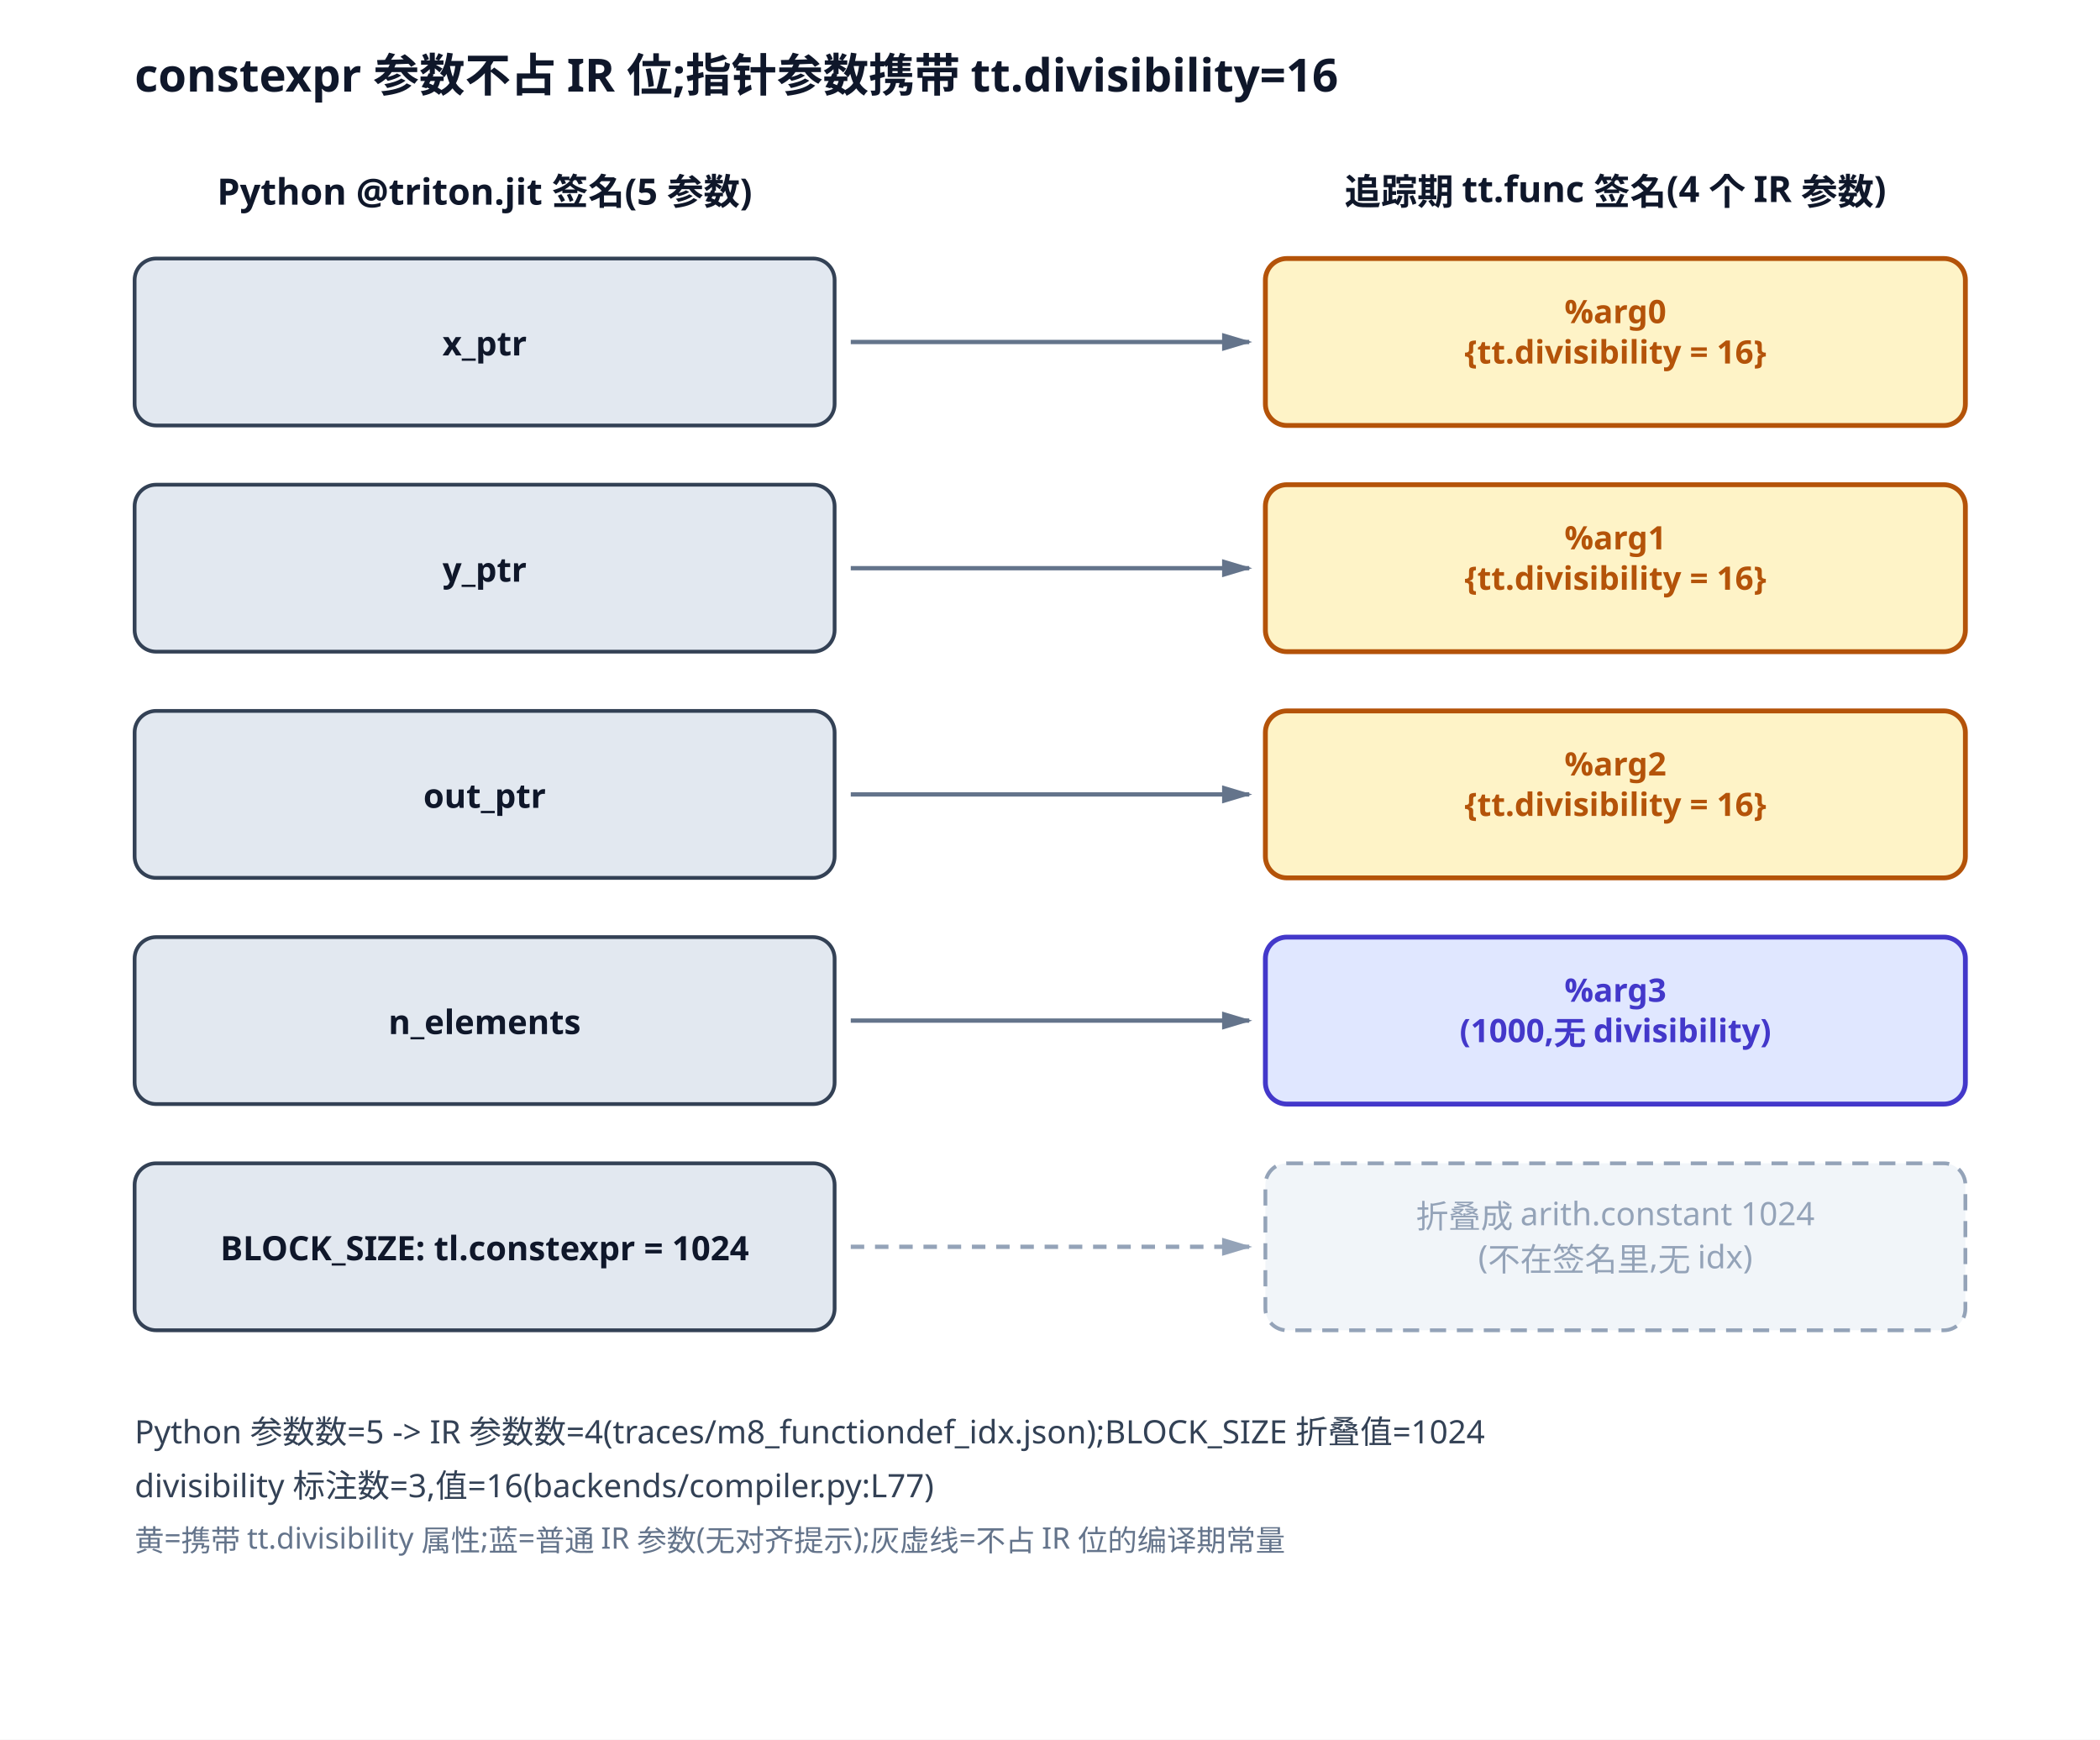
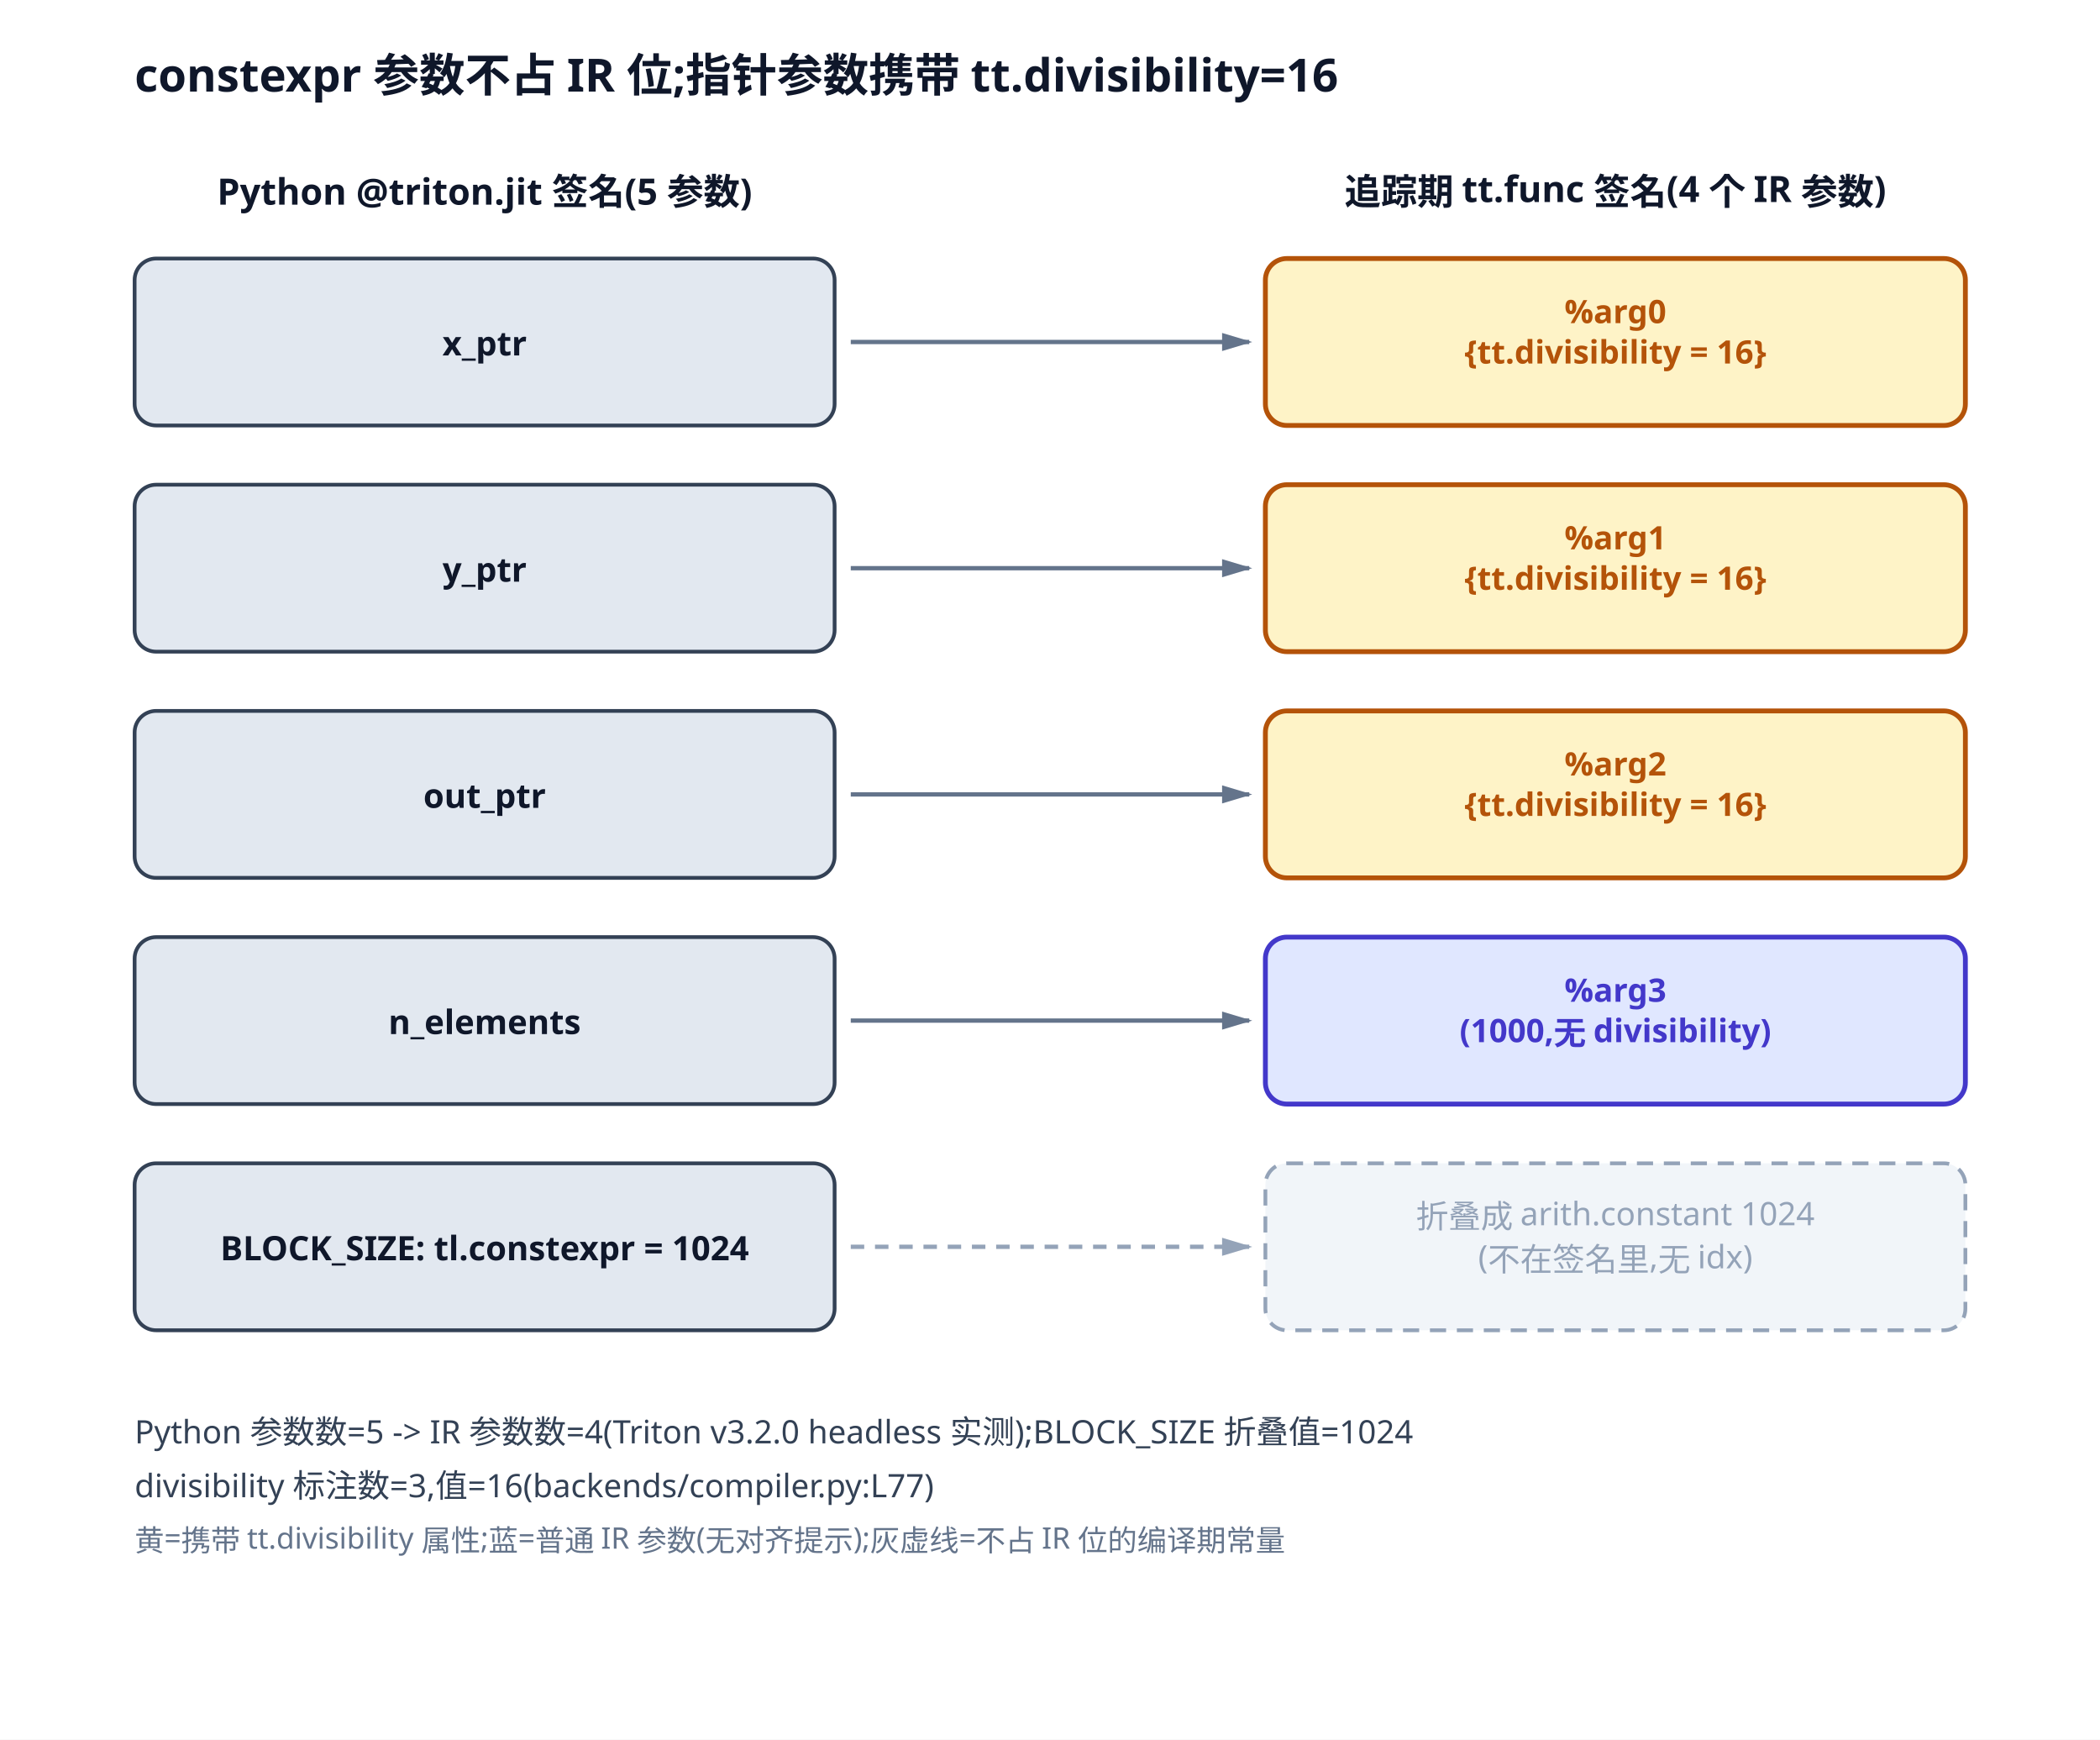
<svg xmlns="http://www.w3.org/2000/svg" viewBox="0 0 780 646">
  <defs>
    <marker id="a" viewBox="0 0 10 6" refX="9" refY="3" markerWidth="7" markerHeight="5" orient="auto">
      <path d="M0,0 L10,3 L0,6 Z" fill="#64748b" />
    </marker>
    <marker id="f" viewBox="0 0 10 6" refX="9" refY="3" markerWidth="7" markerHeight="5" orient="auto">
      <path d="M0,0 L10,3 L0,6 Z" fill="#94a3b8" />
    </marker>
  </defs>
  <rect width="780" height="646" fill="white" />
  <text x="50" y="34" font-family="sans-serif" font-size="17" font-weight="bold" fill="#0f172a">constexpr 参数不占 IR 位;指针参数携带 tt.divisibility=16</text>
  <text x="180.0" y="76" text-anchor="middle" font-family="sans-serif" font-size="13.5" font-weight="bold" fill="#0f172a">Python @triton.jit 签名(5 参数)</text>
  <text x="600.0" y="76" text-anchor="middle" font-family="sans-serif" font-size="13.5" font-weight="bold" fill="#0f172a">追踪期 tt.func 签名(4 个 IR 参数)</text>
  <rect x="50.0" y="96" width="260" height="62" rx="8" fill="#e2e8f0" stroke="#334155" stroke-width="1.4" />
  <text x="180.0" y="132.0" text-anchor="middle" font-family="sans-serif" font-size="12.5" font-weight="bold" fill="#0f172a">x_ptr</text>
  <line x1="316.0" y1="127.0" x2="464.0" y2="127.0" stroke="#64748b" stroke-width="1.6" marker-end="url(#a)" />
  <rect x="470.0" y="96" width="260" height="62" rx="8" fill="#fef3c7" stroke="#b45309" stroke-width="1.8" />
  <text x="600.0" y="120.0" text-anchor="middle" font-family="sans-serif" font-size="12" font-weight="bold" fill="#b45309">%arg0</text>
  <text x="600.0" y="135.0" text-anchor="middle" font-family="sans-serif" font-size="12" font-weight="bold" fill="#b45309">{tt.divisibility = 16}</text>
  <rect x="50.0" y="180" width="260" height="62" rx="8" fill="#e2e8f0" stroke="#334155" stroke-width="1.4" />
  <text x="180.0" y="216.0" text-anchor="middle" font-family="sans-serif" font-size="12.5" font-weight="bold" fill="#0f172a">y_ptr</text>
  <line x1="316.0" y1="211.0" x2="464.0" y2="211.0" stroke="#64748b" stroke-width="1.6" marker-end="url(#a)" />
  <rect x="470.0" y="180" width="260" height="62" rx="8" fill="#fef3c7" stroke="#b45309" stroke-width="1.8" />
  <text x="600.0" y="204.0" text-anchor="middle" font-family="sans-serif" font-size="12" font-weight="bold" fill="#b45309">%arg1</text>
  <text x="600.0" y="219.0" text-anchor="middle" font-family="sans-serif" font-size="12" font-weight="bold" fill="#b45309">{tt.divisibility = 16}</text>
  <rect x="50.0" y="264" width="260" height="62" rx="8" fill="#e2e8f0" stroke="#334155" stroke-width="1.4" />
  <text x="180.0" y="300.0" text-anchor="middle" font-family="sans-serif" font-size="12.5" font-weight="bold" fill="#0f172a">out_ptr</text>
  <line x1="316.0" y1="295.0" x2="464.0" y2="295.0" stroke="#64748b" stroke-width="1.6" marker-end="url(#a)" />
  <rect x="470.0" y="264" width="260" height="62" rx="8" fill="#fef3c7" stroke="#b45309" stroke-width="1.8" />
  <text x="600.0" y="288.0" text-anchor="middle" font-family="sans-serif" font-size="12" font-weight="bold" fill="#b45309">%arg2</text>
  <text x="600.0" y="303.0" text-anchor="middle" font-family="sans-serif" font-size="12" font-weight="bold" fill="#b45309">{tt.divisibility = 16}</text>
  <rect x="50.0" y="348" width="260" height="62" rx="8" fill="#e2e8f0" stroke="#334155" stroke-width="1.4" />
  <text x="180.0" y="384.0" text-anchor="middle" font-family="sans-serif" font-size="12.5" font-weight="bold" fill="#0f172a">n_elements</text>
  <line x1="316.0" y1="379.0" x2="464.0" y2="379.0" stroke="#64748b" stroke-width="1.6" marker-end="url(#a)" />
  <rect x="470.0" y="348" width="260" height="62" rx="8" fill="#e0e7ff" stroke="#4338ca" stroke-width="1.8" />
  <text x="600.0" y="372.0" text-anchor="middle" font-family="sans-serif" font-size="12" font-weight="bold" fill="#4338ca">%arg3</text>
  <text x="600.0" y="387.0" text-anchor="middle" font-family="sans-serif" font-size="12" font-weight="bold" fill="#4338ca">(1000,无 divisibility)</text>
  <rect x="50.0" y="432" width="260" height="62" rx="8" fill="#e2e8f0" stroke="#334155" stroke-width="1.4" />
  <text x="180.0" y="468.0" text-anchor="middle" font-family="sans-serif" font-size="12.5" font-weight="bold" fill="#0f172a">BLOCK_SIZE: tl.constexpr = 1024</text>
  <line x1="316.0" y1="463.0" x2="464.0" y2="463.0" stroke="#94a3b8" stroke-width="1.6" marker-end="url(#f)" stroke-dasharray="5,4" />
  <rect x="470.0" y="432" width="260" height="62" rx="8" fill="#f1f5f9" stroke="#94a3b8" stroke-width="1.4" stroke-dasharray="6,4" />
  <text x="600.0" y="456.0" text-anchor="middle" font-family="sans-serif" font-size="12" fill="#94a3b8">折叠成 arith.constant 1024</text>
  <text x="600.0" y="471.0" text-anchor="middle" font-family="sans-serif" font-size="12" fill="#94a3b8">(不在签名里,无 idx)</text>
-   <text x="50" y="536" font-family="sans-serif" font-size="12" fill="#334155">Python 参数数=5 -&gt; IR 参数数=4(traces/m8_functiondef_idx.json);BLOCK_SIZE 折叠值=1024</text>
+   <text x="50" y="536" font-family="sans-serif" font-size="12" fill="#334155">Python 参数数=5 -&gt; IR 参数数=4(Triton v3.2.0 headless 实测);BLOCK_SIZE 折叠值=1024</text>
  <text x="50" y="556" font-family="sans-serif" font-size="12" fill="#334155">divisibility 标注数=3,值=16(backends/compiler.py:L77)</text>
  <text x="50" y="576" font-family="sans-serif" font-size="11" fill="#64748b">黄=携带 tt.divisibility 属性;蓝=普通 IR 参数(无对齐提示);灰虚线=不占 IR 位的编译期常量</text>
</svg>
